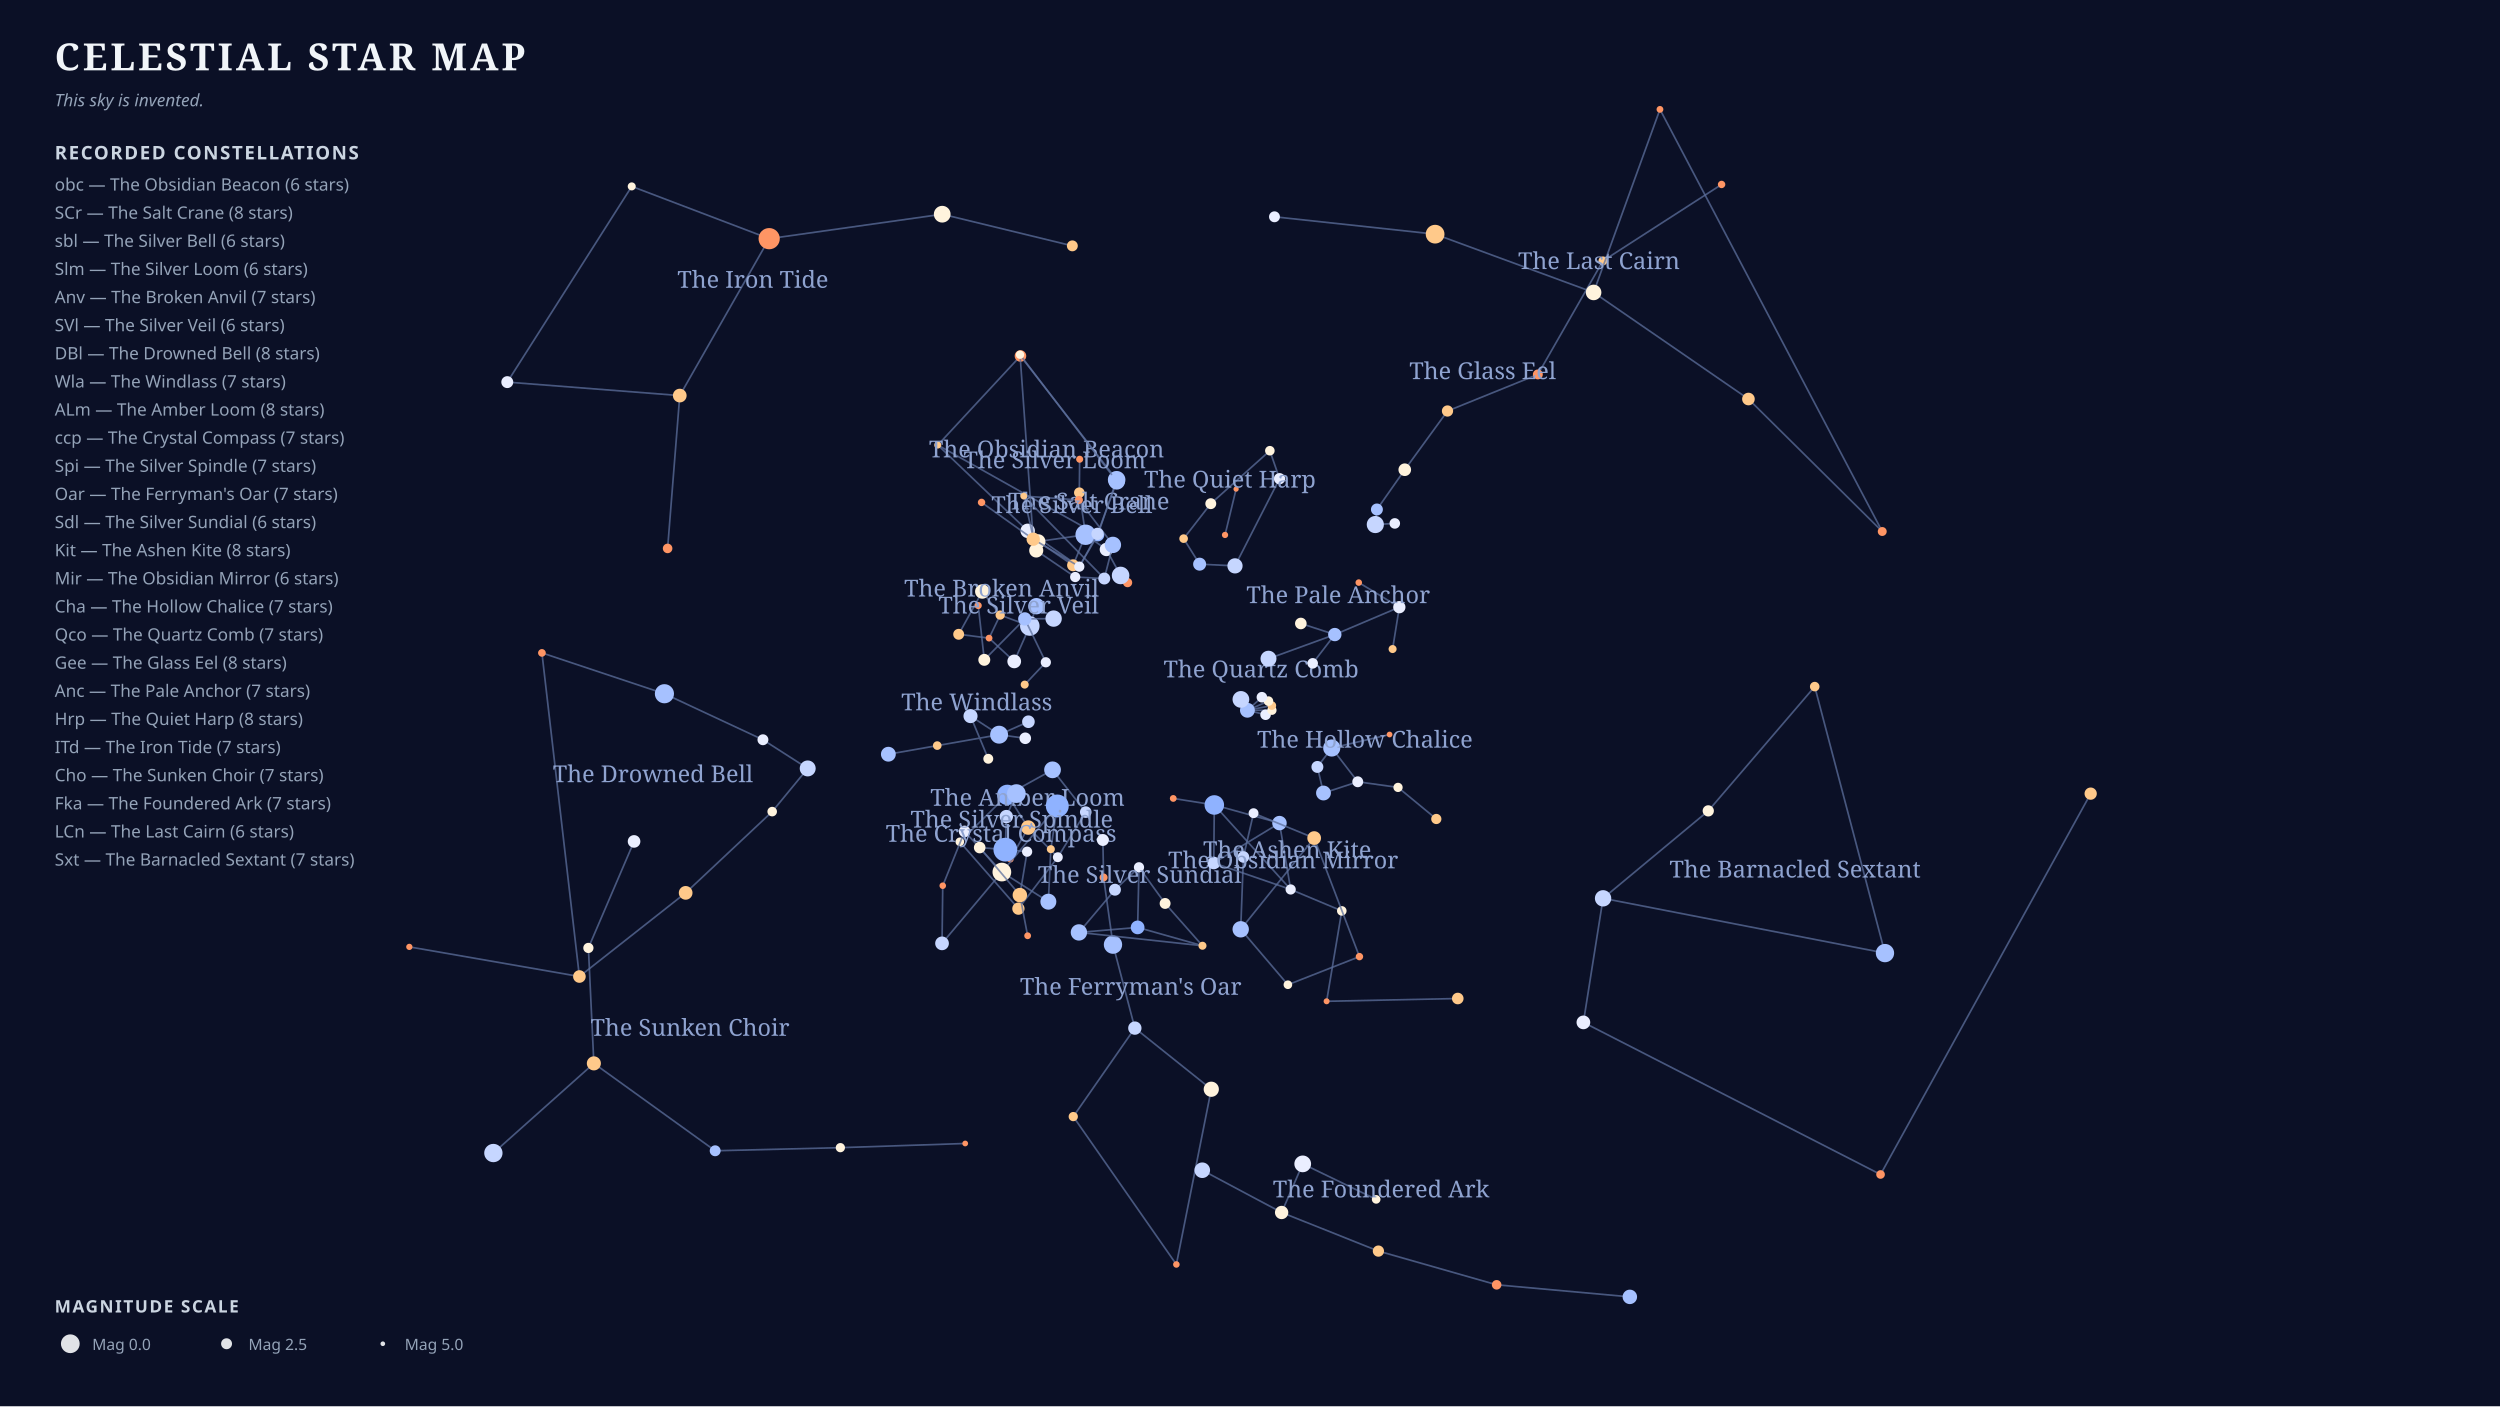
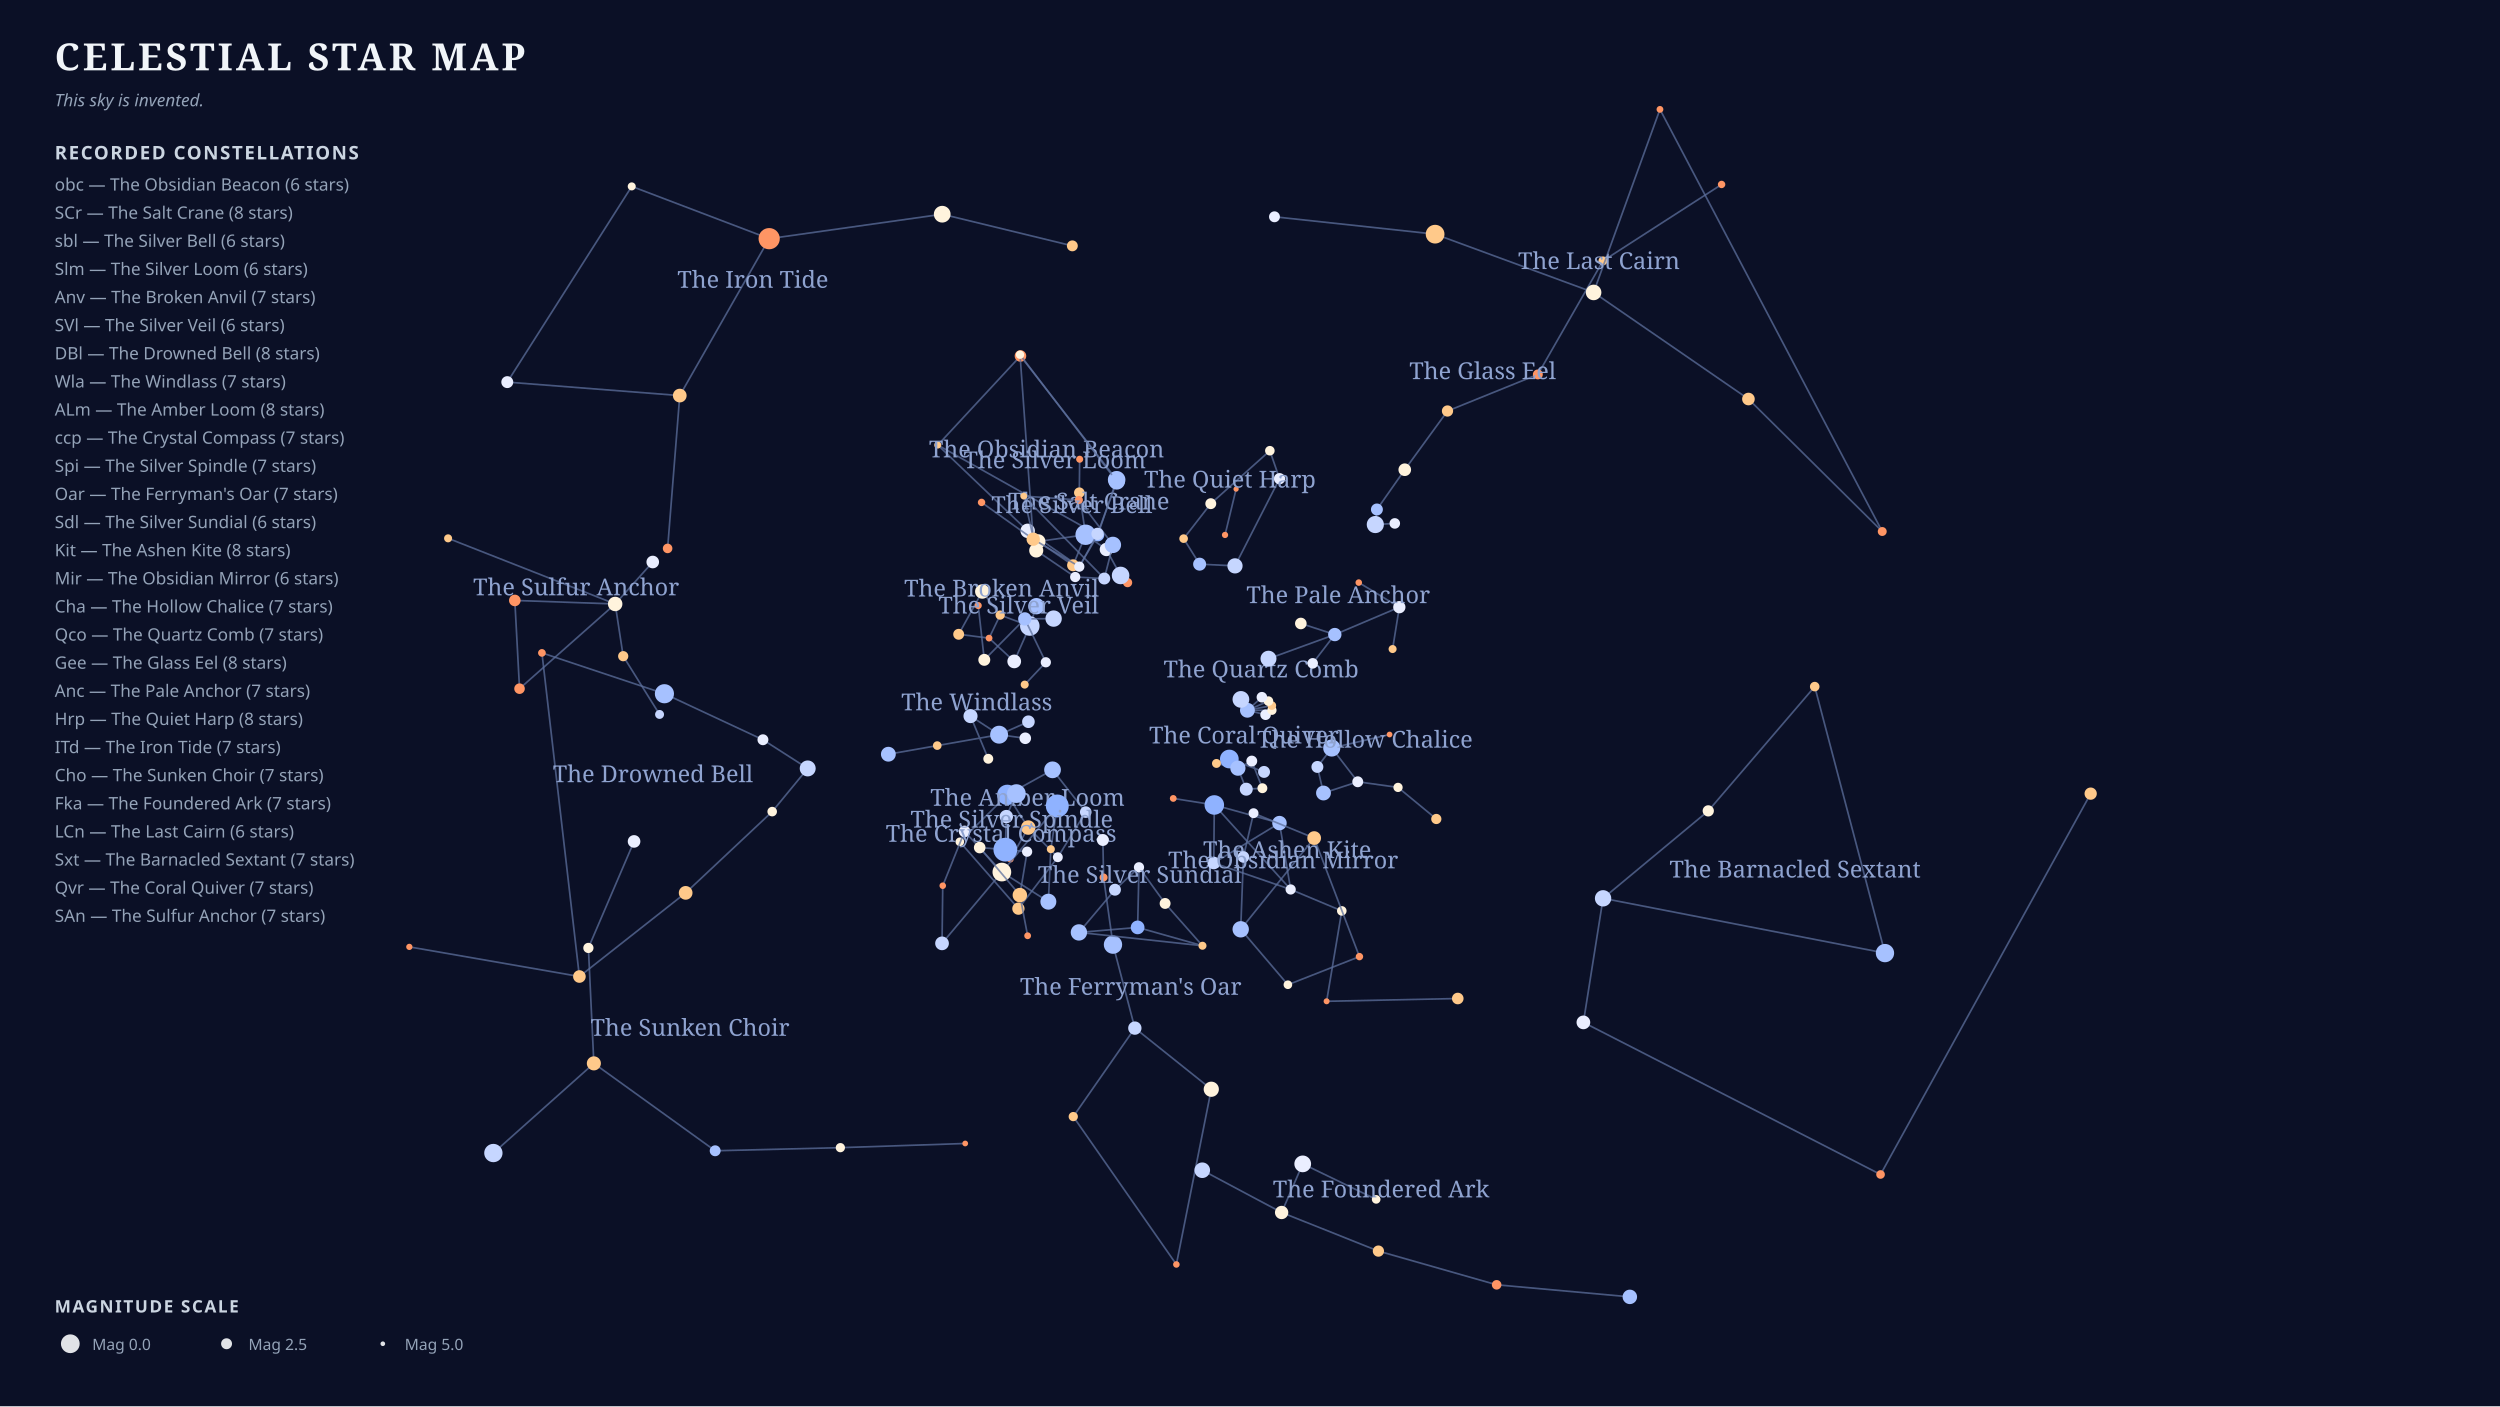
<svg xmlns="http://www.w3.org/2000/svg" width="1600" height="900" viewBox="0 0 1600 900" role="img" aria-label="A sky invented by three agents">
  <rect width="1600" height="900" fill="#0b1026" />
  <g stroke="#5c6f9c" stroke-width="1.1" opacity="0.75">
    <line x1="714.65" y1="307.04" x2="702.58" y2="342.34" />
    <line x1="702.58" y1="342.34" x2="690.75" y2="362.64" />
    <line x1="690.75" y1="362.64" x2="657.71" y2="339.74" />
    <line x1="657.71" y1="339.74" x2="600.17" y2="284.83" />
    <line x1="600.17" y1="284.83" x2="653.09" y2="227.82" />
    <line x1="653.09" y1="227.82" x2="714.65" y2="307.04" />
    <line x1="702.58" y1="342.34" x2="600.17" y2="284.83" />
  </g>
  <circle cx="714.65" cy="307.04" r="5.62" fill="#a6c1ff" />
  <circle cx="702.58" cy="342.34" r="4.16" fill="#8fb2ff" />
  <circle cx="690.75" cy="362.64" r="2.96" fill="#c6d6ff" />
  <circle cx="657.71" cy="339.74" r="4.63" fill="#eaeeff" />
  <circle cx="600.17" cy="284.83" r="2.28" fill="#ffc98a" />
  <circle cx="653.09" cy="227.82" r="3.71" fill="#ff9564" />
  <text x="669.82" y="292.73" fill="#8fa3d0" font-size="15" font-family="Georgia, serif" text-anchor="middle">The Obsidian Beacon</text>
  <g stroke="#5c6f9c" stroke-width="1.1" opacity="0.75">
    <line x1="721.65" y1="372.87" x2="717.18" y2="368.29" />
    <line x1="717.18" y1="368.29" x2="708.07" y2="351.67" />
    <line x1="708.07" y1="351.67" x2="694.80" y2="342.24" />
    <line x1="694.80" y1="342.24" x2="686.76" y2="361.78" />
    <line x1="686.76" y1="361.78" x2="664.45" y2="346.54" />
    <line x1="664.45" y1="346.54" x2="694.80" y2="342.24" />
    <line x1="694.80" y1="342.24" x2="690.76" y2="315.32" />
    <line x1="690.76" y1="315.32" x2="690.98" y2="293.91" />
  </g>
  <circle cx="721.65" cy="372.87" r="2.96" fill="#ff9564" />
  <circle cx="690.98" cy="293.91" r="2.28" fill="#ff9564" />
  <circle cx="717.18" cy="368.29" r="5.62" fill="#c6d6ff" />
  <circle cx="690.76" cy="315.32" r="3.38" fill="#ffc98a" />
  <circle cx="708.07" cy="351.67" r="4.27" fill="#eaeeff" />
  <circle cx="694.80" cy="342.24" r="6.53" fill="#a6c1ff" />
  <circle cx="664.45" cy="346.54" r="4.63" fill="#fff3dd" />
  <circle cx="686.76" cy="361.78" r="3.82" fill="#ffc98a" />
  <text x="696.83" y="326.08" fill="#8fa3d0" font-size="15" font-family="Georgia, serif" text-anchor="middle">The Salt Crane</text>
  <g stroke="#5c6f9c" stroke-width="1.1" opacity="0.75">
    <line x1="712.26" y1="348.73" x2="706.74" y2="370.26" />
    <line x1="706.74" y1="370.26" x2="688.13" y2="369.30" />
    <line x1="688.13" y1="369.30" x2="663.19" y2="352.32" />
    <line x1="663.19" y1="352.32" x2="655.20" y2="317.52" />
    <line x1="655.20" y1="317.52" x2="690.49" y2="319.97" />
    <line x1="690.49" y1="319.97" x2="712.26" y2="348.73" />
    <line x1="706.74" y1="370.26" x2="655.20" y2="317.52" />
  </g>
  <circle cx="712.26" cy="348.73" r="5.24" fill="#a6c1ff" />
  <circle cx="706.74" cy="370.26" r="3.82" fill="#c6d6ff" />
  <circle cx="688.13" cy="369.30" r="3.27" fill="#eaeeff" />
  <circle cx="663.19" cy="352.32" r="4.51" fill="#fff3dd" />
  <circle cx="655.20" cy="317.52" r="2.19" fill="#ffc98a" />
  <circle cx="690.49" cy="319.97" r="2.57" fill="#ff9564" />
  <text x="686.00" y="328.35" fill="#8fa3d0" font-size="15" font-family="Georgia, serif" text-anchor="middle">The Silver Bell</text>
  <g stroke="#5c6f9c" stroke-width="1.1" opacity="0.75">
    <line x1="714.75" y1="308.10" x2="702.43" y2="341.67" />
    <line x1="702.43" y1="341.67" x2="690.75" y2="362.64" />
    <line x1="690.75" y1="362.64" x2="661.25" y2="345.09" />
    <line x1="661.25" y1="345.09" x2="628.20" y2="321.54" />
    <line x1="714.75" y1="308.10" x2="652.82" y2="227.01" />
    <line x1="652.82" y1="227.01" x2="661.25" y2="345.09" />
  </g>
  <circle cx="714.75" cy="308.10" r="5.24" fill="#a6c1ff" />
  <circle cx="702.43" cy="341.67" r="3.93" fill="#c6d6ff" />
  <circle cx="690.75" cy="362.64" r="3.27" fill="#eaeeff" />
  <circle cx="661.25" cy="345.09" r="4.27" fill="#ffc98a" />
  <circle cx="628.20" cy="321.54" r="2.38" fill="#ff9564" />
  <circle cx="652.82" cy="227.01" r="2.66" fill="#fff3dd" />
  <text x="675.03" y="299.68" fill="#8fa3d0" font-size="15" font-family="Georgia, serif" text-anchor="middle">The Silver Loom</text>
  <g stroke="#5c6f9c" stroke-width="1.1" opacity="0.75">
    <line x1="663.30" y1="387.96" x2="659.07" y2="400.65" />
    <line x1="659.07" y1="400.65" x2="649.10" y2="423.30" />
    <line x1="659.07" y1="400.65" x2="640.10" y2="393.65" />
    <line x1="649.10" y1="423.30" x2="633.00" y2="408.40" />
    <line x1="640.10" y1="393.65" x2="633.00" y2="408.40" />
    <line x1="640.10" y1="393.65" x2="628.67" y2="378.56" />
    <line x1="633.00" y1="408.40" x2="613.55" y2="405.95" />
    <line x1="628.67" y1="378.56" x2="613.55" y2="405.95" />
  </g>
  <circle cx="628.67" cy="378.56" r="4.63" fill="#fff3dd" />
  <circle cx="613.55" cy="405.95" r="3.49" fill="#ffc98a" />
  <circle cx="663.30" cy="387.96" r="5.24" fill="#a6c1ff" />
  <circle cx="659.07" cy="400.65" r="6.26" fill="#c6d6ff" />
  <circle cx="649.10" cy="423.30" r="4.39" fill="#eaeeff" />
  <circle cx="640.10" cy="393.65" r="2.96" fill="#ffc98a" />
  <circle cx="633.00" cy="408.40" r="2.19" fill="#ff9564" />
  <text x="640.97" y="381.78" fill="#8fa3d0" font-size="15" font-family="Georgia, serif" text-anchor="middle">The Broken Anvil</text>
  <g stroke="#5c6f9c" stroke-width="1.1" opacity="0.75">
    <line x1="674.32" y1="395.90" x2="655.87" y2="396.10" />
    <line x1="655.87" y1="396.10" x2="669.33" y2="423.86" />
    <line x1="669.33" y1="423.86" x2="655.81" y2="438.15" />
    <line x1="655.87" y1="396.10" x2="629.95" y2="422.30" />
    <line x1="629.95" y1="422.30" x2="626.07" y2="387.56" />
  </g>
  <circle cx="674.32" cy="395.90" r="5.24" fill="#c6d6ff" />
  <circle cx="655.87" cy="396.10" r="4.27" fill="#a6c1ff" />
  <circle cx="669.33" cy="423.86" r="3.27" fill="#eaeeff" />
  <circle cx="629.95" cy="422.30" r="3.82" fill="#fff3dd" />
  <circle cx="655.81" cy="438.15" r="2.57" fill="#ffc98a" />
  <circle cx="626.07" cy="387.56" r="2.28" fill="#ff9564" />
  <text x="651.89" y="392.64" fill="#8fa3d0" font-size="15" font-family="Georgia, serif" text-anchor="middle">The Silver Veil</text>
  <g stroke="#5c6f9c" stroke-width="1.1" opacity="0.75">
    <line x1="516.93" y1="491.80" x2="488.28" y2="473.44" />
    <line x1="516.93" y1="491.80" x2="494.20" y2="519.43" />
    <line x1="488.28" y1="473.44" x2="425.23" y2="443.99" />
    <line x1="494.20" y1="519.43" x2="438.82" y2="571.43" />
    <line x1="425.23" y1="443.99" x2="346.83" y2="417.86" />
    <line x1="438.82" y1="571.43" x2="370.82" y2="624.97" />
    <line x1="346.83" y1="417.86" x2="370.82" y2="624.97" />
    <line x1="370.82" y1="624.97" x2="261.97" y2="606.01" />
  </g>
  <circle cx="261.97" cy="606.01" r="2.02" fill="#ff9564" />
  <circle cx="516.93" cy="491.80" r="5.11" fill="#c6d6ff" />
  <circle cx="438.82" cy="571.43" r="4.39" fill="#ffc98a" />
  <circle cx="425.23" cy="443.99" r="6.13" fill="#a6c1ff" />
  <circle cx="370.82" cy="624.97" r="4.04" fill="#ffc98a" />
  <circle cx="346.83" cy="417.86" r="2.47" fill="#ff9564" />
  <circle cx="494.20" cy="519.43" r="3.06" fill="#fff3dd" />
  <circle cx="488.28" cy="473.44" r="3.49" fill="#eaeeff" />
  <text x="417.88" y="500.62" fill="#8fa3d0" font-size="15" font-family="Georgia, serif" text-anchor="middle">The Drowned Bell</text>
  <g stroke="#5c6f9c" stroke-width="1.1" opacity="0.75">
    <line x1="639.42" y1="470.20" x2="658.19" y2="461.91" />
    <line x1="639.42" y1="470.20" x2="656.17" y2="472.49" />
    <line x1="639.42" y1="470.20" x2="621.13" y2="458.30" />
    <line x1="621.13" y1="458.30" x2="632.50" y2="485.62" />
    <line x1="639.42" y1="470.20" x2="599.84" y2="477.18" />
    <line x1="599.84" y1="477.18" x2="568.55" y2="482.70" />
  </g>
  <circle cx="599.84" cy="477.18" r="2.76" fill="#ffc98a" />
  <circle cx="639.42" cy="470.20" r="5.74" fill="#a6c1ff" />
  <circle cx="658.19" cy="461.91" r="4.04" fill="#c6d6ff" />
  <circle cx="656.17" cy="472.49" r="3.71" fill="#eaeeff" />
  <circle cx="568.55" cy="482.70" r="4.75" fill="#a6c1ff" />
  <circle cx="632.50" cy="485.62" r="3.17" fill="#fff3dd" />
  <circle cx="621.13" cy="458.30" r="4.51" fill="#c6d6ff" />
  <text x="625.11" y="454.63" fill="#8fa3d0" font-size="15" font-family="Georgia, serif" text-anchor="middle">The Windlass</text>
  <g stroke="#5c6f9c" stroke-width="1.1" opacity="0.75">
    <line x1="673.62" y1="492.69" x2="694.87" y2="519.74" />
    <line x1="673.62" y1="492.69" x2="644.69" y2="508.72" />
    <line x1="644.69" y1="508.72" x2="614.29" y2="538.76" />
    <line x1="694.87" y1="519.74" x2="677.01" y2="548.61" />
    <line x1="677.01" y1="548.61" x2="651.78" y2="581.54" />
    <line x1="644.69" y1="508.72" x2="658.07" y2="529.64" />
    <line x1="658.07" y1="529.64" x2="677.01" y2="548.61" />
    <line x1="658.07" y1="529.64" x2="646.65" y2="549.90" />
    <line x1="614.29" y1="538.76" x2="651.78" y2="581.54" />
  </g>
  <circle cx="644.69" cy="508.72" r="6.53" fill="#8fb2ff" />
  <circle cx="673.62" cy="492.69" r="5.36" fill="#a6c1ff" />
  <circle cx="651.78" cy="581.54" r="3.93" fill="#ffc98a" />
  <circle cx="614.29" cy="538.76" r="2.76" fill="#fff3dd" />
  <circle cx="677.01" cy="548.61" r="3.17" fill="#eaeeff" />
  <circle cx="694.87" cy="519.74" r="3.71" fill="#c6d6ff" />
  <circle cx="658.07" cy="529.64" r="4.63" fill="#ffc98a" />
  <circle cx="646.65" cy="549.90" r="2.11" fill="#ff9564" />
  <text x="657.62" y="515.70" fill="#8fa3d0" font-size="15" font-family="Georgia, serif" text-anchor="middle">The Amber Loom</text>
  <g stroke="#5c6f9c" stroke-width="1.1" opacity="0.75">
    <line x1="676.67" y1="515.82" x2="641.19" y2="558.12" />
    <line x1="602.90" y1="603.75" x2="641.19" y2="558.12" />
    <line x1="670.95" y1="577.08" x2="641.19" y2="558.12" />
    <line x1="617.34" y1="532.10" x2="641.19" y2="558.12" />
    <line x1="676.67" y1="515.82" x2="672.53" y2="543.46" />
    <line x1="672.53" y1="543.46" x2="670.95" y2="577.08" />
    <line x1="602.90" y1="603.75" x2="603.36" y2="566.86" />
    <line x1="603.36" y1="566.86" x2="617.34" y2="532.10" />
  </g>
  <circle cx="641.19" cy="558.12" r="6.00" fill="#fff3dd" />
  <circle cx="670.95" cy="577.08" r="5.11" fill="#a6c1ff" />
  <circle cx="676.67" cy="515.82" r="7.34" fill="#8fb2ff" />
  <circle cx="672.53" cy="543.46" r="2.57" fill="#ffc98a" />
  <circle cx="602.90" cy="603.75" r="4.39" fill="#c6d6ff" />
  <circle cx="603.36" cy="566.86" r="2.11" fill="#ff9564" />
  <circle cx="617.34" cy="532.10" r="3.71" fill="#eaeeff" />
  <text x="640.71" y="538.74" fill="#8fa3d0" font-size="15" font-family="Georgia, serif" text-anchor="middle">The Crystal Compass</text>
  <g stroke="#5c6f9c" stroke-width="1.1" opacity="0.75">
    <line x1="650.48" y1="507.90" x2="644.05" y2="522.61" />
    <line x1="644.05" y1="522.61" x2="643.42" y2="543.78" />
    <line x1="643.42" y1="543.78" x2="657.36" y2="545.07" />
    <line x1="643.42" y1="543.78" x2="627.00" y2="542.43" />
    <line x1="657.36" y1="545.07" x2="652.71" y2="572.86" />
    <line x1="627.00" y1="542.43" x2="652.71" y2="572.86" />
    <line x1="652.71" y1="572.86" x2="657.69" y2="598.88" />
  </g>
  <circle cx="652.71" cy="572.86" r="4.63" fill="#ffc98a" />
  <circle cx="657.36" cy="545.07" r="3.27" fill="#eaeeff" />
  <circle cx="644.05" cy="522.61" r="4.27" fill="#c6d6ff" />
  <circle cx="627.00" cy="542.43" r="3.71" fill="#fff3dd" />
  <circle cx="657.69" cy="598.88" r="2.19" fill="#ff9564" />
  <circle cx="650.48" cy="507.90" r="6.00" fill="#a6c1ff" />
  <circle cx="643.42" cy="543.78" r="7.62" fill="#8fb2ff" />
  <text x="647.53" y="529.65" fill="#8fa3d0" font-size="15" font-family="Georgia, serif" text-anchor="middle">The Silver Spindle</text>
  <g stroke="#5c6f9c" stroke-width="1.1" opacity="0.75">
    <line x1="705.83" y1="537.59" x2="706.30" y2="561.60" />
    <line x1="706.30" y1="561.60" x2="712.31" y2="604.57" />
    <line x1="712.31" y1="604.57" x2="726.30" y2="657.99" />
    <line x1="726.30" y1="657.99" x2="686.89" y2="714.62" />
    <line x1="726.30" y1="657.99" x2="775.22" y2="697.12" />
    <line x1="686.89" y1="714.62" x2="752.88" y2="809.26" />
    <line x1="775.22" y1="697.12" x2="752.88" y2="809.26" />
  </g>
  <circle cx="775.22" cy="697.12" r="4.87" fill="#fff3dd" />
  <circle cx="686.89" cy="714.62" r="2.96" fill="#ffc98a" />
  <circle cx="706.30" cy="561.60" r="2.57" fill="#ff9564" />
  <circle cx="705.83" cy="537.59" r="3.82" fill="#eaeeff" />
  <circle cx="712.31" cy="604.57" r="5.87" fill="#a6c1ff" />
  <circle cx="726.30" cy="657.99" r="4.27" fill="#c6d6ff" />
  <circle cx="752.88" cy="809.26" r="2.11" fill="#ff9564" />
  <text x="723.68" y="636.68" fill="#8fa3d0" font-size="15" font-family="Georgia, serif" text-anchor="middle">The Ferryman's Oar</text>
  <g stroke="#5c6f9c" stroke-width="1.1" opacity="0.75">
    <line x1="690.51" y1="596.75" x2="713.57" y2="569.42" />
    <line x1="713.57" y1="569.42" x2="728.95" y2="555.06" />
    <line x1="728.95" y1="555.06" x2="745.67" y2="578.21" />
    <line x1="745.67" y1="578.21" x2="769.59" y2="605.28" />
    <line x1="690.51" y1="596.75" x2="769.59" y2="605.28" />
    <line x1="728.08" y1="593.54" x2="728.95" y2="555.06" />
    <line x1="728.08" y1="593.54" x2="690.51" y2="596.75" />
    <line x1="728.08" y1="593.54" x2="769.59" y2="605.28" />
  </g>
  <circle cx="690.51" cy="596.75" r="5.24" fill="#a6c1ff" />
  <circle cx="713.57" cy="569.42" r="3.82" fill="#c6d6ff" />
  <circle cx="728.95" cy="555.06" r="3.27" fill="#eaeeff" />
  <circle cx="745.67" cy="578.21" r="3.49" fill="#fff3dd" />
  <circle cx="769.59" cy="605.28" r="2.57" fill="#ffc98a" />
  <circle cx="728.08" cy="593.54" r="4.39" fill="#8fb2ff" />
  <text x="729.39" y="565.05" fill="#8fa3d0" font-size="15" font-family="Georgia, serif" text-anchor="middle">The Silver Sundial</text>
  <g stroke="#5c6f9c" stroke-width="1.1" opacity="0.75">
    <line x1="777.16" y1="515.18" x2="776.81" y2="552.31" />
    <line x1="776.81" y1="552.31" x2="826.03" y2="569.26" />
    <line x1="826.03" y1="569.26" x2="818.86" y2="526.78" />
    <line x1="818.86" y1="526.78" x2="777.16" y2="515.18" />
    <line x1="777.16" y1="515.18" x2="826.03" y2="569.26" />
    <line x1="776.81" y1="552.31" x2="818.86" y2="526.78" />
    <line x1="826.03" y1="569.26" x2="858.74" y2="582.97" />
    <line x1="858.74" y1="582.97" x2="849.03" y2="640.82" />
    <line x1="849.03" y1="640.82" x2="932.97" y2="639.05" />
    <line x1="777.16" y1="515.18" x2="750.88" y2="511.00" />
  </g>
  <circle cx="818.86" cy="526.78" r="4.63" fill="#a6c1ff" />
  <circle cx="826.03" cy="569.26" r="3.27" fill="#eaeeff" />
  <circle cx="858.74" cy="582.97" r="3.06" fill="#fff3dd" />
  <circle cx="849.03" cy="640.82" r="1.93" fill="#ff9564" />
  <circle cx="932.97" cy="639.05" r="3.71" fill="#ffc98a" />
  <circle cx="777.16" cy="515.18" r="6.26" fill="#8fb2ff" />
  <circle cx="750.88" cy="511.00" r="2.19" fill="#ff9564" />
  <circle cx="776.81" cy="552.31" r="4.04" fill="#c6d6ff" />
  <text x="823.81" y="549.17" fill="#8fa3d0" font-size="15" font-family="Georgia, serif" text-anchor="middle">The Ashen Kite</text>
  <g stroke="#5c6f9c" stroke-width="1.1" opacity="0.75">
    <line x1="794.05" y1="594.76" x2="795.80" y2="548.46" />
    <line x1="795.80" y1="548.46" x2="802.27" y2="520.44" />
    <line x1="802.27" y1="520.44" x2="841.07" y2="536.36" />
    <line x1="841.07" y1="536.36" x2="870.04" y2="612.23" />
    <line x1="870.04" y1="612.23" x2="824.25" y2="630.23" />
    <line x1="824.25" y1="630.23" x2="794.05" y2="594.76" />
    <line x1="794.05" y1="594.76" x2="841.07" y2="536.36" />
  </g>
  <circle cx="794.05" cy="594.76" r="5.24" fill="#a6c1ff" />
  <circle cx="795.80" cy="548.46" r="3.71" fill="#c6d6ff" />
  <circle cx="802.27" cy="520.44" r="3.17" fill="#eaeeff" />
  <circle cx="841.07" cy="536.36" r="4.39" fill="#ffc98a" />
  <circle cx="870.04" cy="612.23" r="2.38" fill="#ff9564" />
  <circle cx="824.25" cy="630.23" r="2.76" fill="#fff3dd" />
  <text x="821.24" y="555.75" fill="#8fa3d0" font-size="15" font-family="Georgia, serif" text-anchor="middle">The Obsidian Mirror</text>
  <g stroke="#5c6f9c" stroke-width="1.1" opacity="0.75">
    <line x1="847.03" y1="507.53" x2="843.13" y2="490.84" />
    <line x1="843.13" y1="490.84" x2="852.32" y2="478.72" />
    <line x1="847.03" y1="507.53" x2="868.96" y2="500.34" />
    <line x1="852.32" y1="478.72" x2="868.96" y2="500.34" />
    <line x1="868.96" y1="500.34" x2="894.74" y2="503.94" />
    <line x1="894.74" y1="503.94" x2="919.24" y2="524.15" />
    <line x1="852.32" y1="478.72" x2="889.32" y2="470.09" />
  </g>
  <circle cx="868.96" cy="500.34" r="3.49" fill="#eaeeff" />
  <circle cx="889.32" cy="470.09" r="1.85" fill="#ff9564" />
  <circle cx="919.24" cy="524.15" r="3.27" fill="#ffc98a" />
  <circle cx="852.32" cy="478.72" r="5.49" fill="#a6c1ff" />
  <circle cx="847.03" cy="507.53" r="4.75" fill="#a6c1ff" />
  <circle cx="843.13" cy="490.84" r="3.82" fill="#c6d6ff" />
  <circle cx="894.74" cy="503.94" r="2.96" fill="#fff3dd" />
  <text x="873.54" y="478.51" fill="#8fa3d0" font-size="15" font-family="Georgia, serif" text-anchor="middle">The Hollow Chalice</text>
  <g stroke="#5c6f9c" stroke-width="1.1" opacity="0.75">
    <line x1="794.18" y1="447.62" x2="798.34" y2="454.57" />
    <line x1="798.34" y1="454.57" x2="809.97" y2="457.43" />
    <line x1="798.34" y1="454.57" x2="814.03" y2="454.57" />
    <line x1="798.34" y1="454.57" x2="813.98" y2="451.57" />
    <line x1="798.34" y1="454.57" x2="811.81" y2="448.71" />
    <line x1="798.34" y1="454.57" x2="807.60" y2="446.21" />
  </g>
  <circle cx="798.34" cy="454.57" r="4.75" fill="#a6c1ff" />
  <circle cx="794.18" cy="447.62" r="5.36" fill="#c6d6ff" />
  <circle cx="809.97" cy="457.43" r="3.38" fill="#eaeeff" />
  <circle cx="814.03" cy="454.57" r="2.96" fill="#fff3dd" />
  <circle cx="813.98" cy="451.57" r="2.76" fill="#ffc98a" />
  <circle cx="811.81" cy="448.71" r="3.06" fill="#fff3dd" />
  <circle cx="807.60" cy="446.21" r="3.38" fill="#eaeeff" />
  <text x="807.13" y="433.52" fill="#8fa3d0" font-size="15" font-family="Georgia, serif" text-anchor="middle">The Quartz Comb</text>
  <g stroke="#5c6f9c" stroke-width="1.1" opacity="0.75">
    <line x1="880.20" y1="335.71" x2="892.66" y2="334.99" />
    <line x1="880.20" y1="335.71" x2="881.22" y2="326.06" />
    <line x1="881.22" y1="326.06" x2="899.05" y2="300.62" />
    <line x1="899.05" y1="300.62" x2="926.40" y2="263.04" />
    <line x1="926.40" y1="263.04" x2="984.22" y2="239.63" />
    <line x1="984.22" y1="239.63" x2="1025.88" y2="166.97" />
    <line x1="1025.88" y1="166.97" x2="1101.82" y2="118.05" />
  </g>
  <circle cx="899.05" cy="300.62" r="4.04" fill="#fff3dd" />
  <circle cx="926.40" cy="263.04" r="3.60" fill="#ffc98a" />
  <circle cx="984.22" cy="239.63" r="3.17" fill="#ff9564" />
  <circle cx="1025.88" cy="166.97" r="2.86" fill="#ffc98a" />
  <circle cx="881.22" cy="326.06" r="3.82" fill="#a6c1ff" />
  <circle cx="880.20" cy="335.71" r="5.49" fill="#c6d6ff" />
  <circle cx="892.66" cy="334.99" r="3.38" fill="#eaeeff" />
  <circle cx="1101.82" cy="118.05" r="2.38" fill="#ff9564" />
  <text x="948.93" y="242.64" fill="#8fa3d0" font-size="15" font-family="Georgia, serif" text-anchor="middle">The Glass Eel</text>
  <g stroke="#5c6f9c" stroke-width="1.1" opacity="0.75">
    <line x1="811.83" y1="421.57" x2="854.27" y2="406.12" />
    <line x1="854.27" y1="406.12" x2="840.12" y2="424.54" />
    <line x1="854.27" y1="406.12" x2="832.53" y2="399.03" />
    <line x1="854.27" y1="406.12" x2="895.57" y2="388.59" />
    <line x1="895.57" y1="388.59" x2="891.26" y2="415.39" />
    <line x1="895.57" y1="388.59" x2="869.61" y2="372.85" />
  </g>
  <circle cx="895.57" cy="388.59" r="3.93" fill="#eaeeff" />
  <circle cx="869.61" cy="372.85" r="2.11" fill="#ff9564" />
  <circle cx="891.26" cy="415.39" r="2.57" fill="#ffc98a" />
  <circle cx="811.83" cy="421.57" r="5.11" fill="#c6d6ff" />
  <circle cx="854.27" cy="406.12" r="4.27" fill="#a6c1ff" />
  <circle cx="832.53" cy="399.03" r="3.71" fill="#fff3dd" />
  <circle cx="840.12" cy="424.54" r="3.38" fill="#eaeeff" />
  <text x="856.46" y="386.01" fill="#8fa3d0" font-size="15" font-family="Georgia, serif" text-anchor="middle">The Pale Anchor</text>
  <g stroke="#5c6f9c" stroke-width="1.1" opacity="0.75">
    <line x1="790.40" y1="362.16" x2="818.90" y2="306.36" />
    <line x1="790.40" y1="362.16" x2="767.76" y2="361.07" />
    <line x1="767.76" y1="361.07" x2="757.51" y2="344.72" />
    <line x1="757.51" y1="344.72" x2="774.90" y2="322.35" />
    <line x1="774.90" y1="322.35" x2="812.71" y2="288.46" />
    <line x1="812.71" y1="288.46" x2="818.90" y2="306.36" />
    <line x1="784.02" y1="342.37" x2="791.10" y2="313.02" />
  </g>
  <circle cx="812.71" cy="288.46" r="3.06" fill="#fff3dd" />
  <circle cx="767.76" cy="361.07" r="4.16" fill="#a6c1ff" />
  <circle cx="818.90" cy="306.36" r="3.60" fill="#eaeeff" />
  <circle cx="790.40" cy="362.16" r="4.87" fill="#c6d6ff" />
  <circle cx="757.51" cy="344.72" r="2.76" fill="#ffc98a" />
  <circle cx="774.90" cy="322.35" r="3.49" fill="#fff3dd" />
  <circle cx="784.02" cy="342.37" r="2.02" fill="#ff9564" />
  <circle cx="791.10" cy="313.02" r="1.69" fill="#ff9564" />
  <text x="787.16" y="312.06" fill="#8fa3d0" font-size="15" font-family="Georgia, serif" text-anchor="middle">The Quiet Harp</text>
  <g stroke="#5c6f9c" stroke-width="1.1" opacity="0.75">
    <line x1="686.30" y1="157.35" x2="603.02" y2="137.09" />
    <line x1="603.02" y1="137.09" x2="492.27" y2="152.75" />
    <line x1="492.27" y1="152.75" x2="435.05" y2="253.17" />
    <line x1="435.05" y1="253.17" x2="427.27" y2="350.99" />
    <line x1="492.27" y1="152.75" x2="404.31" y2="119.30" />
    <line x1="404.31" y1="119.30" x2="324.66" y2="244.56" />
    <line x1="324.66" y1="244.56" x2="435.05" y2="253.17" />
  </g>
  <circle cx="324.66" cy="244.56" r="3.82" fill="#eaeeff" />
  <circle cx="435.05" cy="253.17" r="4.39" fill="#ffc98a" />
  <circle cx="404.31" cy="119.30" r="2.57" fill="#fff3dd" />
  <circle cx="492.27" cy="152.75" r="6.80" fill="#ff9564" />
  <circle cx="603.02" cy="137.09" r="5.36" fill="#fff3dd" />
  <circle cx="427.27" cy="350.99" r="3.06" fill="#ff9564" />
  <circle cx="686.30" cy="157.35" r="3.49" fill="#ffc98a" />
  <text x="481.84" y="184.17" fill="#8fa3d0" font-size="15" font-family="Georgia, serif" text-anchor="middle">The Iron Tide</text>
  <g stroke="#5c6f9c" stroke-width="1.1" opacity="0.75">
    <line x1="405.80" y1="538.51" x2="376.57" y2="606.68" />
    <line x1="376.57" y1="606.68" x2="380.07" y2="680.56" />
    <line x1="380.07" y1="680.56" x2="457.71" y2="736.50" />
    <line x1="457.71" y1="736.50" x2="537.83" y2="734.50" />
    <line x1="537.83" y1="734.50" x2="617.74" y2="731.83" />
    <line x1="315.76" y1="737.94" x2="380.07" y2="680.56" />
  </g>
  <circle cx="315.76" cy="737.94" r="5.87" fill="#c6d6ff" />
  <circle cx="405.80" cy="538.51" r="4.04" fill="#eaeeff" />
  <circle cx="376.57" cy="606.68" r="3.27" fill="#fff3dd" />
  <circle cx="380.07" cy="680.56" r="4.51" fill="#ffc98a" />
  <circle cx="457.71" cy="736.50" r="3.49" fill="#a6c1ff" />
  <circle cx="537.83" cy="734.50" r="2.96" fill="#fff3dd" />
  <circle cx="617.74" cy="731.83" r="1.85" fill="#ff9564" />
  <text x="441.64" y="662.93" fill="#8fa3d0" font-size="15" font-family="Georgia, serif" text-anchor="middle">The Sunken Choir</text>
  <g stroke="#5c6f9c" stroke-width="1.1" opacity="0.75">
    <line x1="769.45" y1="748.95" x2="820.24" y2="775.99" />
    <line x1="820.24" y1="775.99" x2="882.18" y2="800.70" />
    <line x1="882.18" y1="800.70" x2="957.85" y2="822.28" />
    <line x1="957.85" y1="822.28" x2="1043.10" y2="830.00" />
    <line x1="820.24" y1="775.99" x2="833.74" y2="744.88" />
    <line x1="833.74" y1="744.88" x2="880.75" y2="767.60" />
  </g>
  <circle cx="1043.10" cy="830.00" r="4.63" fill="#a6c1ff" />
  <circle cx="820.24" cy="775.99" r="4.27" fill="#fff3dd" />
  <circle cx="882.18" cy="800.70" r="3.60" fill="#ffc98a" />
  <circle cx="957.85" cy="822.28" r="3.06" fill="#ff9564" />
  <circle cx="833.74" cy="744.88" r="5.36" fill="#eaeeff" />
  <circle cx="769.45" cy="748.95" r="4.99" fill="#c6d6ff" />
  <circle cx="880.75" cy="767.60" r="2.76" fill="#fff3dd" />
  <text x="883.90" y="766.34" fill="#8fa3d0" font-size="15" font-family="Georgia, serif" text-anchor="middle">The Foundered Ark</text>
  <g stroke="#5c6f9c" stroke-width="1.1" opacity="0.75">
    <line x1="1204.63" y1="340.16" x2="1119.00" y2="255.38" />
    <line x1="1119.00" y1="255.38" x2="1019.90" y2="187.16" />
    <line x1="1019.90" y1="187.16" x2="918.47" y2="149.87" />
    <line x1="918.47" y1="149.87" x2="815.66" y2="138.75" />
    <line x1="1019.90" y1="187.16" x2="1062.37" y2="70.00" />
    <line x1="1062.37" y1="70.00" x2="1204.63" y2="340.16" />
  </g>
  <circle cx="1204.63" cy="340.16" r="2.86" fill="#ff9564" />
  <circle cx="918.47" cy="149.87" r="6.00" fill="#ffc98a" />
  <circle cx="1119.00" cy="255.38" r="4.04" fill="#ffc98a" />
  <circle cx="1019.90" cy="187.16" r="4.99" fill="#fff3dd" />
  <circle cx="1062.37" cy="70.00" r="2.19" fill="#ff9564" />
  <circle cx="815.66" cy="138.75" r="3.49" fill="#eaeeff" />
  <text x="1023.34" y="172.22" fill="#8fa3d0" font-size="15" font-family="Georgia, serif" text-anchor="middle">The Last Cairn</text>
  <g stroke="#5c6f9c" stroke-width="1.1" opacity="0.75">
    <line x1="1013.37" y1="654.33" x2="1025.97" y2="574.93" />
    <line x1="1025.97" y1="574.93" x2="1093.29" y2="518.96" />
    <line x1="1093.29" y1="518.96" x2="1161.42" y2="439.43" />
    <line x1="1161.42" y1="439.43" x2="1206.38" y2="609.98" />
    <line x1="1206.38" y1="609.98" x2="1025.97" y2="574.93" />
    <line x1="1203.55" y1="751.67" x2="1013.37" y2="654.33" />
    <line x1="1338.03" y1="507.93" x2="1203.55" y2="751.67" />
  </g>
  <circle cx="1013.37" cy="654.33" r="4.39" fill="#eaeeff" />
  <circle cx="1338.03" cy="507.93" r="3.93" fill="#ffc98a" />
  <circle cx="1206.38" cy="609.98" r="5.87" fill="#a6c1ff" />
  <circle cx="1025.97" cy="574.93" r="5.24" fill="#c6d6ff" />
  <circle cx="1203.55" cy="751.67" r="2.76" fill="#ff9564" />
  <circle cx="1093.29" cy="518.96" r="3.60" fill="#fff3dd" />
  <circle cx="1161.42" cy="439.43" r="3.06" fill="#ffc98a" />
  <text x="1148.86" y="561.60" fill="#8fa3d0" font-size="15" font-family="Georgia, serif" text-anchor="middle">The Barnacled Sextant</text>
+   <g stroke="#5c6f9c" stroke-width="1.1" opacity="0.75">
+     <line x1="797.61" y1="505.09" x2="792.25" y2="491.62" />
+     <line x1="792.25" y1="491.62" x2="801.13" y2="487.09" />
+     <line x1="801.13" y1="487.09" x2="807.93" y2="504.46" />
+     <line x1="807.93" y1="504.46" x2="797.61" y2="505.09" />
+     <line x1="786.77" y1="485.77" x2="778.54" y2="488.60" />
+     <line x1="778.54" y1="488.60" x2="792.25" y2="491.62" />
+     <line x1="808.99" y1="494.03" x2="786.77" y2="485.77" />
+   </g>
+   <circle cx="786.77" cy="485.77" r="6.00" fill="#8fb2ff" />
+   <circle cx="801.13" cy="487.09" r="3.49" fill="#eaeeff" />
+   <circle cx="778.54" cy="488.60" r="2.86" fill="#ffc98a" />
+   <circle cx="797.61" cy="505.09" r="4.16" fill="#c6d6ff" />
+   <circle cx="792.25" cy="491.62" r="4.87" fill="#a6c1ff" />
+   <circle cx="807.93" cy="504.46" r="3.17" fill="#fff3dd" />
+   <circle cx="808.99" cy="494.03" r="3.82" fill="#c6d6ff" />
+   <text x="796.17" y="475.81" fill="#8fa3d0" font-size="15" font-family="Georgia, serif" text-anchor="middle">The Coral Quiver</text>
+   <g stroke="#5c6f9c" stroke-width="1.1" opacity="0.75">
+     <line x1="417.76" y1="359.69" x2="393.71" y2="386.54" />
+     <line x1="393.71" y1="386.54" x2="398.85" y2="419.96" />
+     <line x1="393.71" y1="386.54" x2="329.48" y2="384.28" />
+     <line x1="393.71" y1="386.54" x2="332.50" y2="440.75" />
+     <line x1="329.48" y1="384.28" x2="332.50" y2="440.75" />
+     <line x1="398.85" y1="419.96" x2="422.12" y2="457.24" />
+     <line x1="393.71" y1="386.54" x2="286.78" y2="344.54" />
+   </g>
+   <circle cx="286.78" cy="344.54" r="2.57" fill="#ffc98a" />
+   <circle cx="422.12" cy="457.24" r="2.86" fill="#c6d6ff" />
+   <circle cx="332.50" cy="440.75" r="3.38" fill="#ff9564" />
+   <circle cx="329.48" cy="384.28" r="3.71" fill="#ff9564" />
+   <circle cx="398.85" cy="419.96" r="3.27" fill="#ffc98a" />
+   <circle cx="417.76" cy="359.69" r="4.04" fill="#eaeeff" />
+   <circle cx="393.71" cy="386.54" r="4.63" fill="#fff3dd" />
+   <text x="368.74" y="381.00" fill="#8fa3d0" font-size="15" font-family="Georgia, serif" text-anchor="middle">The Sulfur Anchor</text>
  <g class="title-block">
    <text x="35" y="45" font-family="Georgia, serif" font-size="24" font-weight="bold" fill="#f1f5f9" letter-spacing="2.0">CELESTIAL STAR MAP</text>
    <text x="35" y="68" font-family="sans-serif" font-size="11" font-style="italic" fill="#94a3b8">This sky is invented.</text>
  </g>
  <g class="constellation-list">
    <text x="35" y="102" font-family="sans-serif" font-size="12" font-weight="bold" fill="#cbd5e1" letter-spacing="1.0">RECORDED CONSTELLATIONS</text>
    <text x="35" y="122" font-family="sans-serif" font-size="11" fill="#94a3b8">obc — The Obsidian Beacon (6 stars)</text>
    <text x="35" y="140" font-family="sans-serif" font-size="11" fill="#94a3b8">SCr — The Salt Crane (8 stars)</text>
    <text x="35" y="158" font-family="sans-serif" font-size="11" fill="#94a3b8">sbl — The Silver Bell (6 stars)</text>
    <text x="35" y="176" font-family="sans-serif" font-size="11" fill="#94a3b8">Slm — The Silver Loom (6 stars)</text>
    <text x="35" y="194" font-family="sans-serif" font-size="11" fill="#94a3b8">Anv — The Broken Anvil (7 stars)</text>
    <text x="35" y="212" font-family="sans-serif" font-size="11" fill="#94a3b8">SVl — The Silver Veil (6 stars)</text>
    <text x="35" y="230" font-family="sans-serif" font-size="11" fill="#94a3b8">DBl — The Drowned Bell (8 stars)</text>
    <text x="35" y="248" font-family="sans-serif" font-size="11" fill="#94a3b8">Wla — The Windlass (7 stars)</text>
    <text x="35" y="266" font-family="sans-serif" font-size="11" fill="#94a3b8">ALm — The Amber Loom (8 stars)</text>
    <text x="35" y="284" font-family="sans-serif" font-size="11" fill="#94a3b8">ccp — The Crystal Compass (7 stars)</text>
    <text x="35" y="302" font-family="sans-serif" font-size="11" fill="#94a3b8">Spi — The Silver Spindle (7 stars)</text>
    <text x="35" y="320" font-family="sans-serif" font-size="11" fill="#94a3b8">Oar — The Ferryman's Oar (7 stars)</text>
    <text x="35" y="338" font-family="sans-serif" font-size="11" fill="#94a3b8">Sdl — The Silver Sundial (6 stars)</text>
    <text x="35" y="356" font-family="sans-serif" font-size="11" fill="#94a3b8">Kit — The Ashen Kite (8 stars)</text>
    <text x="35" y="374" font-family="sans-serif" font-size="11" fill="#94a3b8">Mir — The Obsidian Mirror (6 stars)</text>
    <text x="35" y="392" font-family="sans-serif" font-size="11" fill="#94a3b8">Cha — The Hollow Chalice (7 stars)</text>
    <text x="35" y="410" font-family="sans-serif" font-size="11" fill="#94a3b8">Qco — The Quartz Comb (7 stars)</text>
    <text x="35" y="428" font-family="sans-serif" font-size="11" fill="#94a3b8">Gee — The Glass Eel (8 stars)</text>
    <text x="35" y="446" font-family="sans-serif" font-size="11" fill="#94a3b8">Anc — The Pale Anchor (7 stars)</text>
    <text x="35" y="464" font-family="sans-serif" font-size="11" fill="#94a3b8">Hrp — The Quiet Harp (8 stars)</text>
    <text x="35" y="482" font-family="sans-serif" font-size="11" fill="#94a3b8">ITd — The Iron Tide (7 stars)</text>
    <text x="35" y="500" font-family="sans-serif" font-size="11" fill="#94a3b8">Cho — The Sunken Choir (7 stars)</text>
    <text x="35" y="518" font-family="sans-serif" font-size="11" fill="#94a3b8">Fka — The Foundered Ark (7 stars)</text>
    <text x="35" y="536" font-family="sans-serif" font-size="11" fill="#94a3b8">LCn — The Last Cairn (6 stars)</text>
    <text x="35" y="554" font-family="sans-serif" font-size="11" fill="#94a3b8">Sxt — The Barnacled Sextant (7 stars)</text>
+     <text x="35" y="572" font-family="sans-serif" font-size="11" fill="#94a3b8">Qvr — The Coral Quiver (7 stars)</text>
+     <text x="35" y="590" font-family="sans-serif" font-size="11" fill="#94a3b8">SAn — The Sulfur Anchor (7 stars)</text>
  </g>
  <g class="magnitude-key">
    <text x="35" y="840" font-family="sans-serif" font-size="11" font-weight="bold" fill="#cbd5e1" letter-spacing="1.0">MAGNITUDE SCALE</text>
    <circle cx="45" cy="860" r="6.0" fill="#f8fafc" opacity="0.9" />
    <text x="59" y="864" font-family="sans-serif" font-size="10" fill="#94a3b8">Mag 0.0</text>
    <circle cx="145" cy="860" r="3.5" fill="#f8fafc" opacity="0.9" />
    <text x="159" y="864" font-family="sans-serif" font-size="10" fill="#94a3b8">Mag 2.5</text>
    <circle cx="245" cy="860" r="1.5" fill="#f8fafc" opacity="0.9" />
    <text x="259" y="864" font-family="sans-serif" font-size="10" fill="#94a3b8">Mag 5.0</text>
  </g>
</svg>
